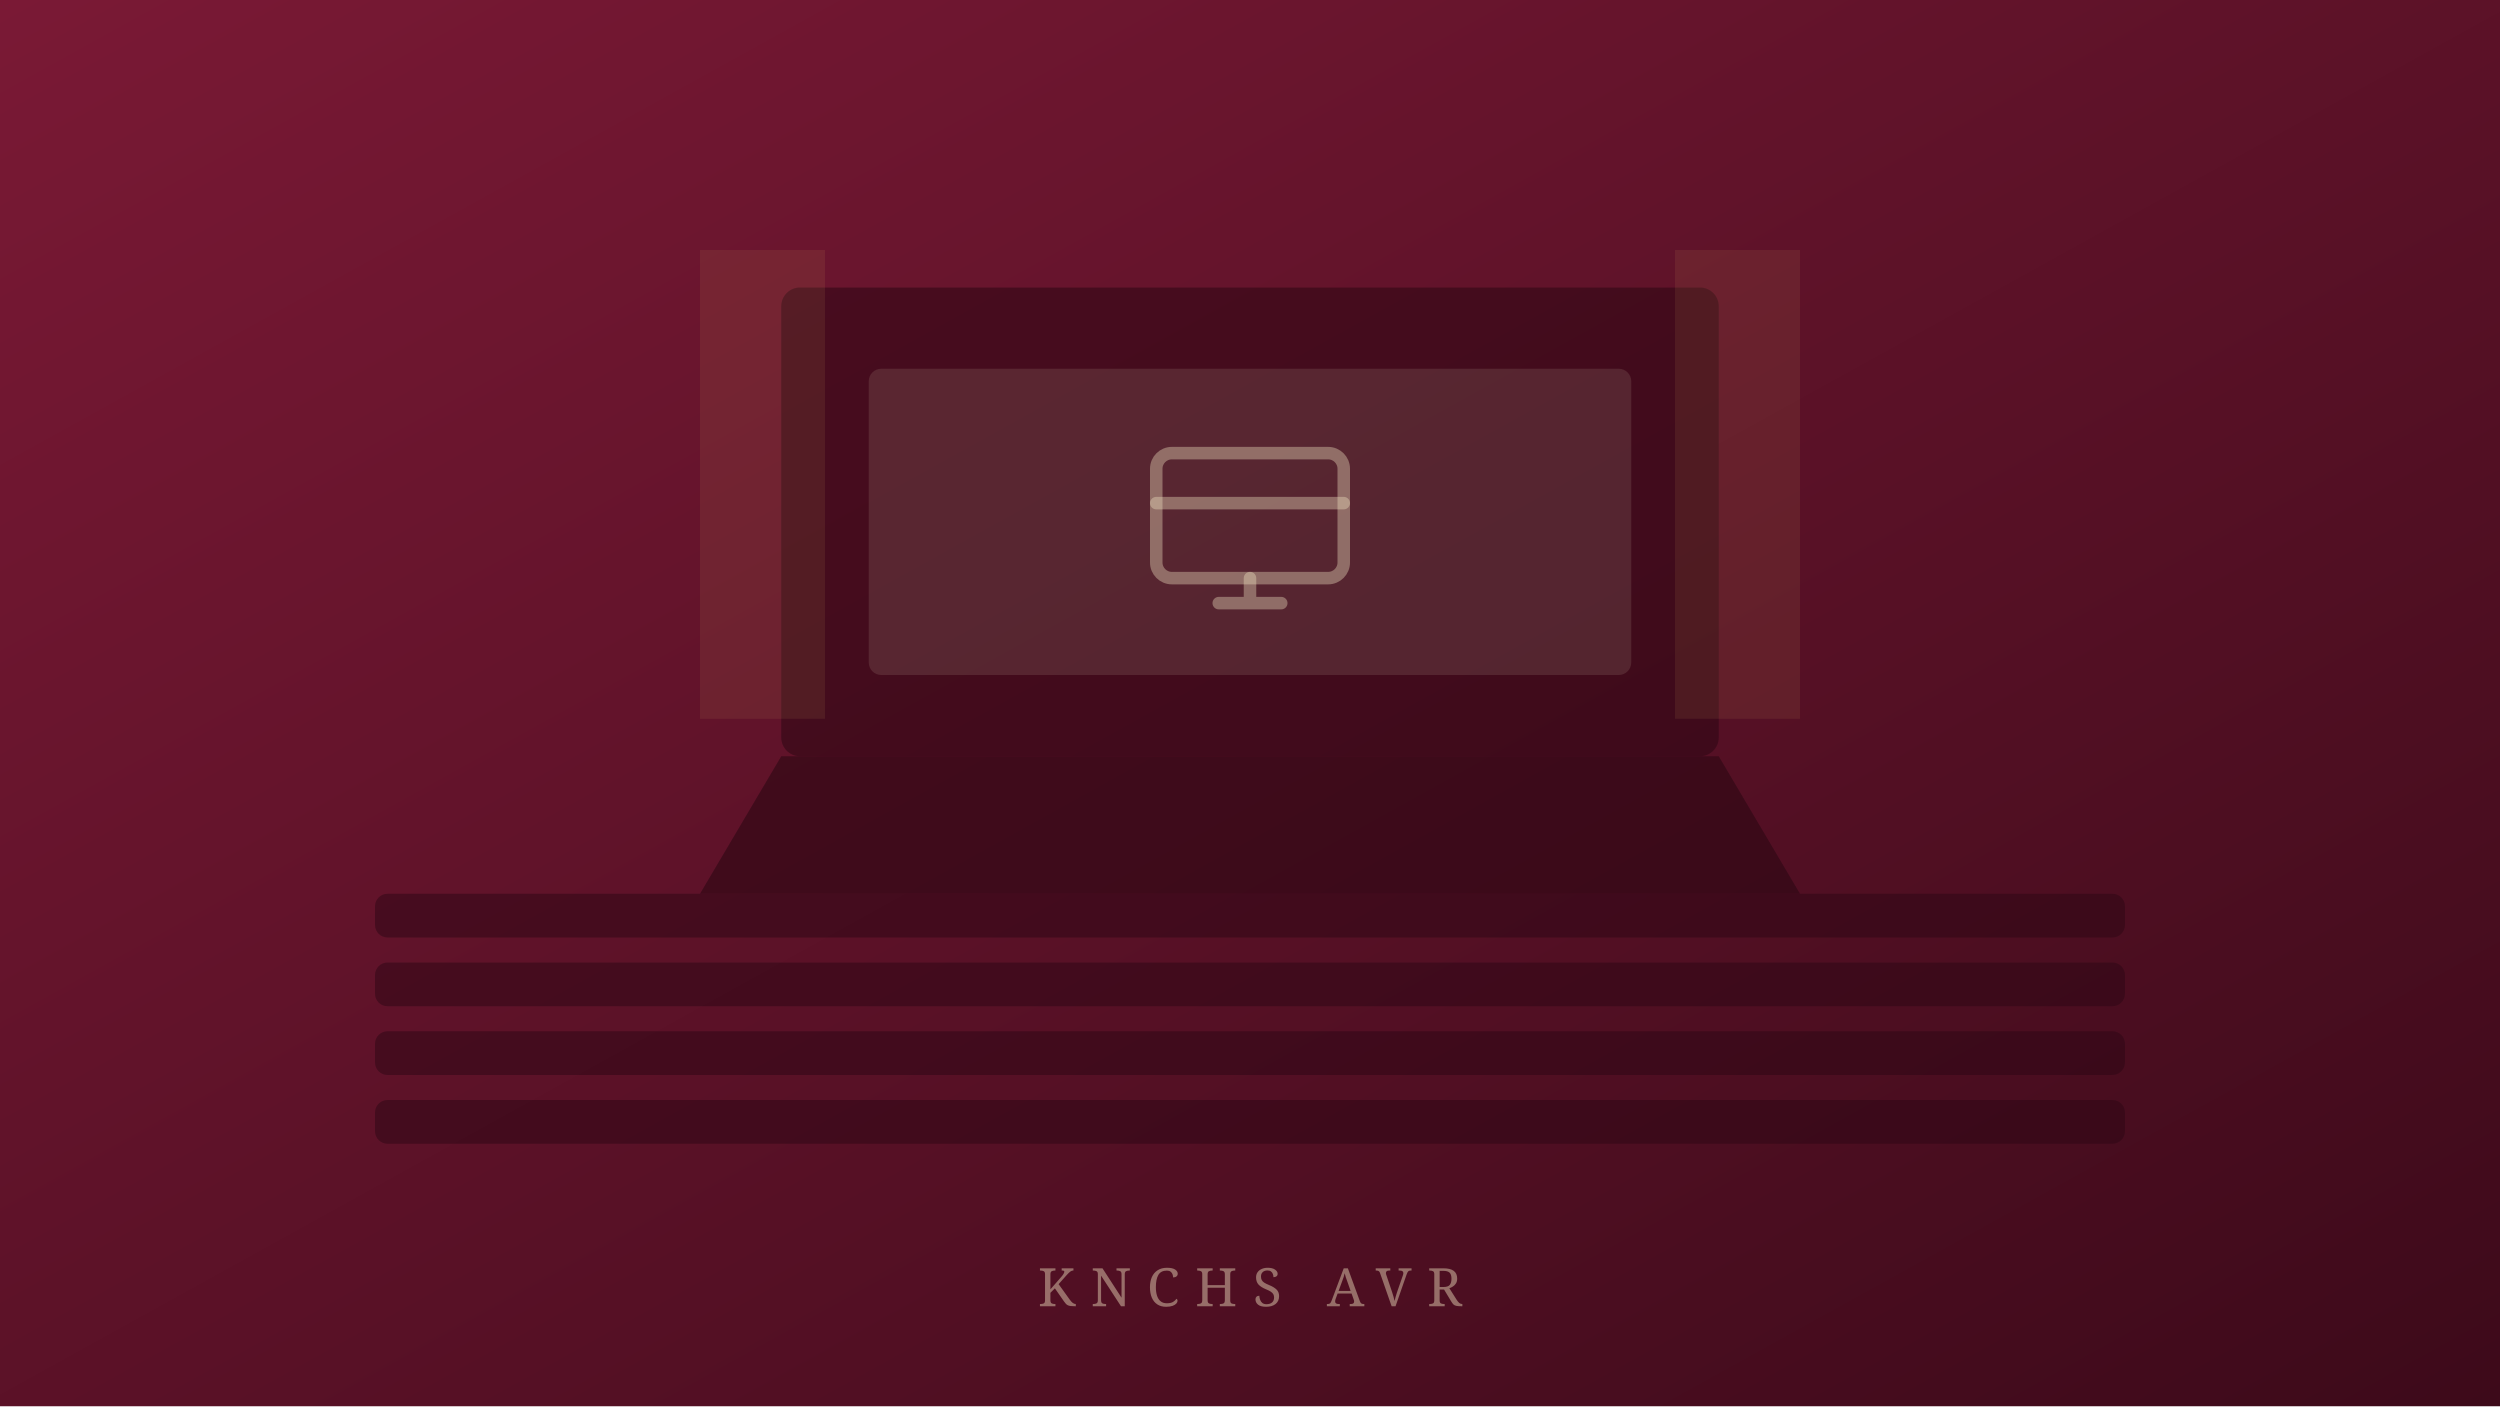
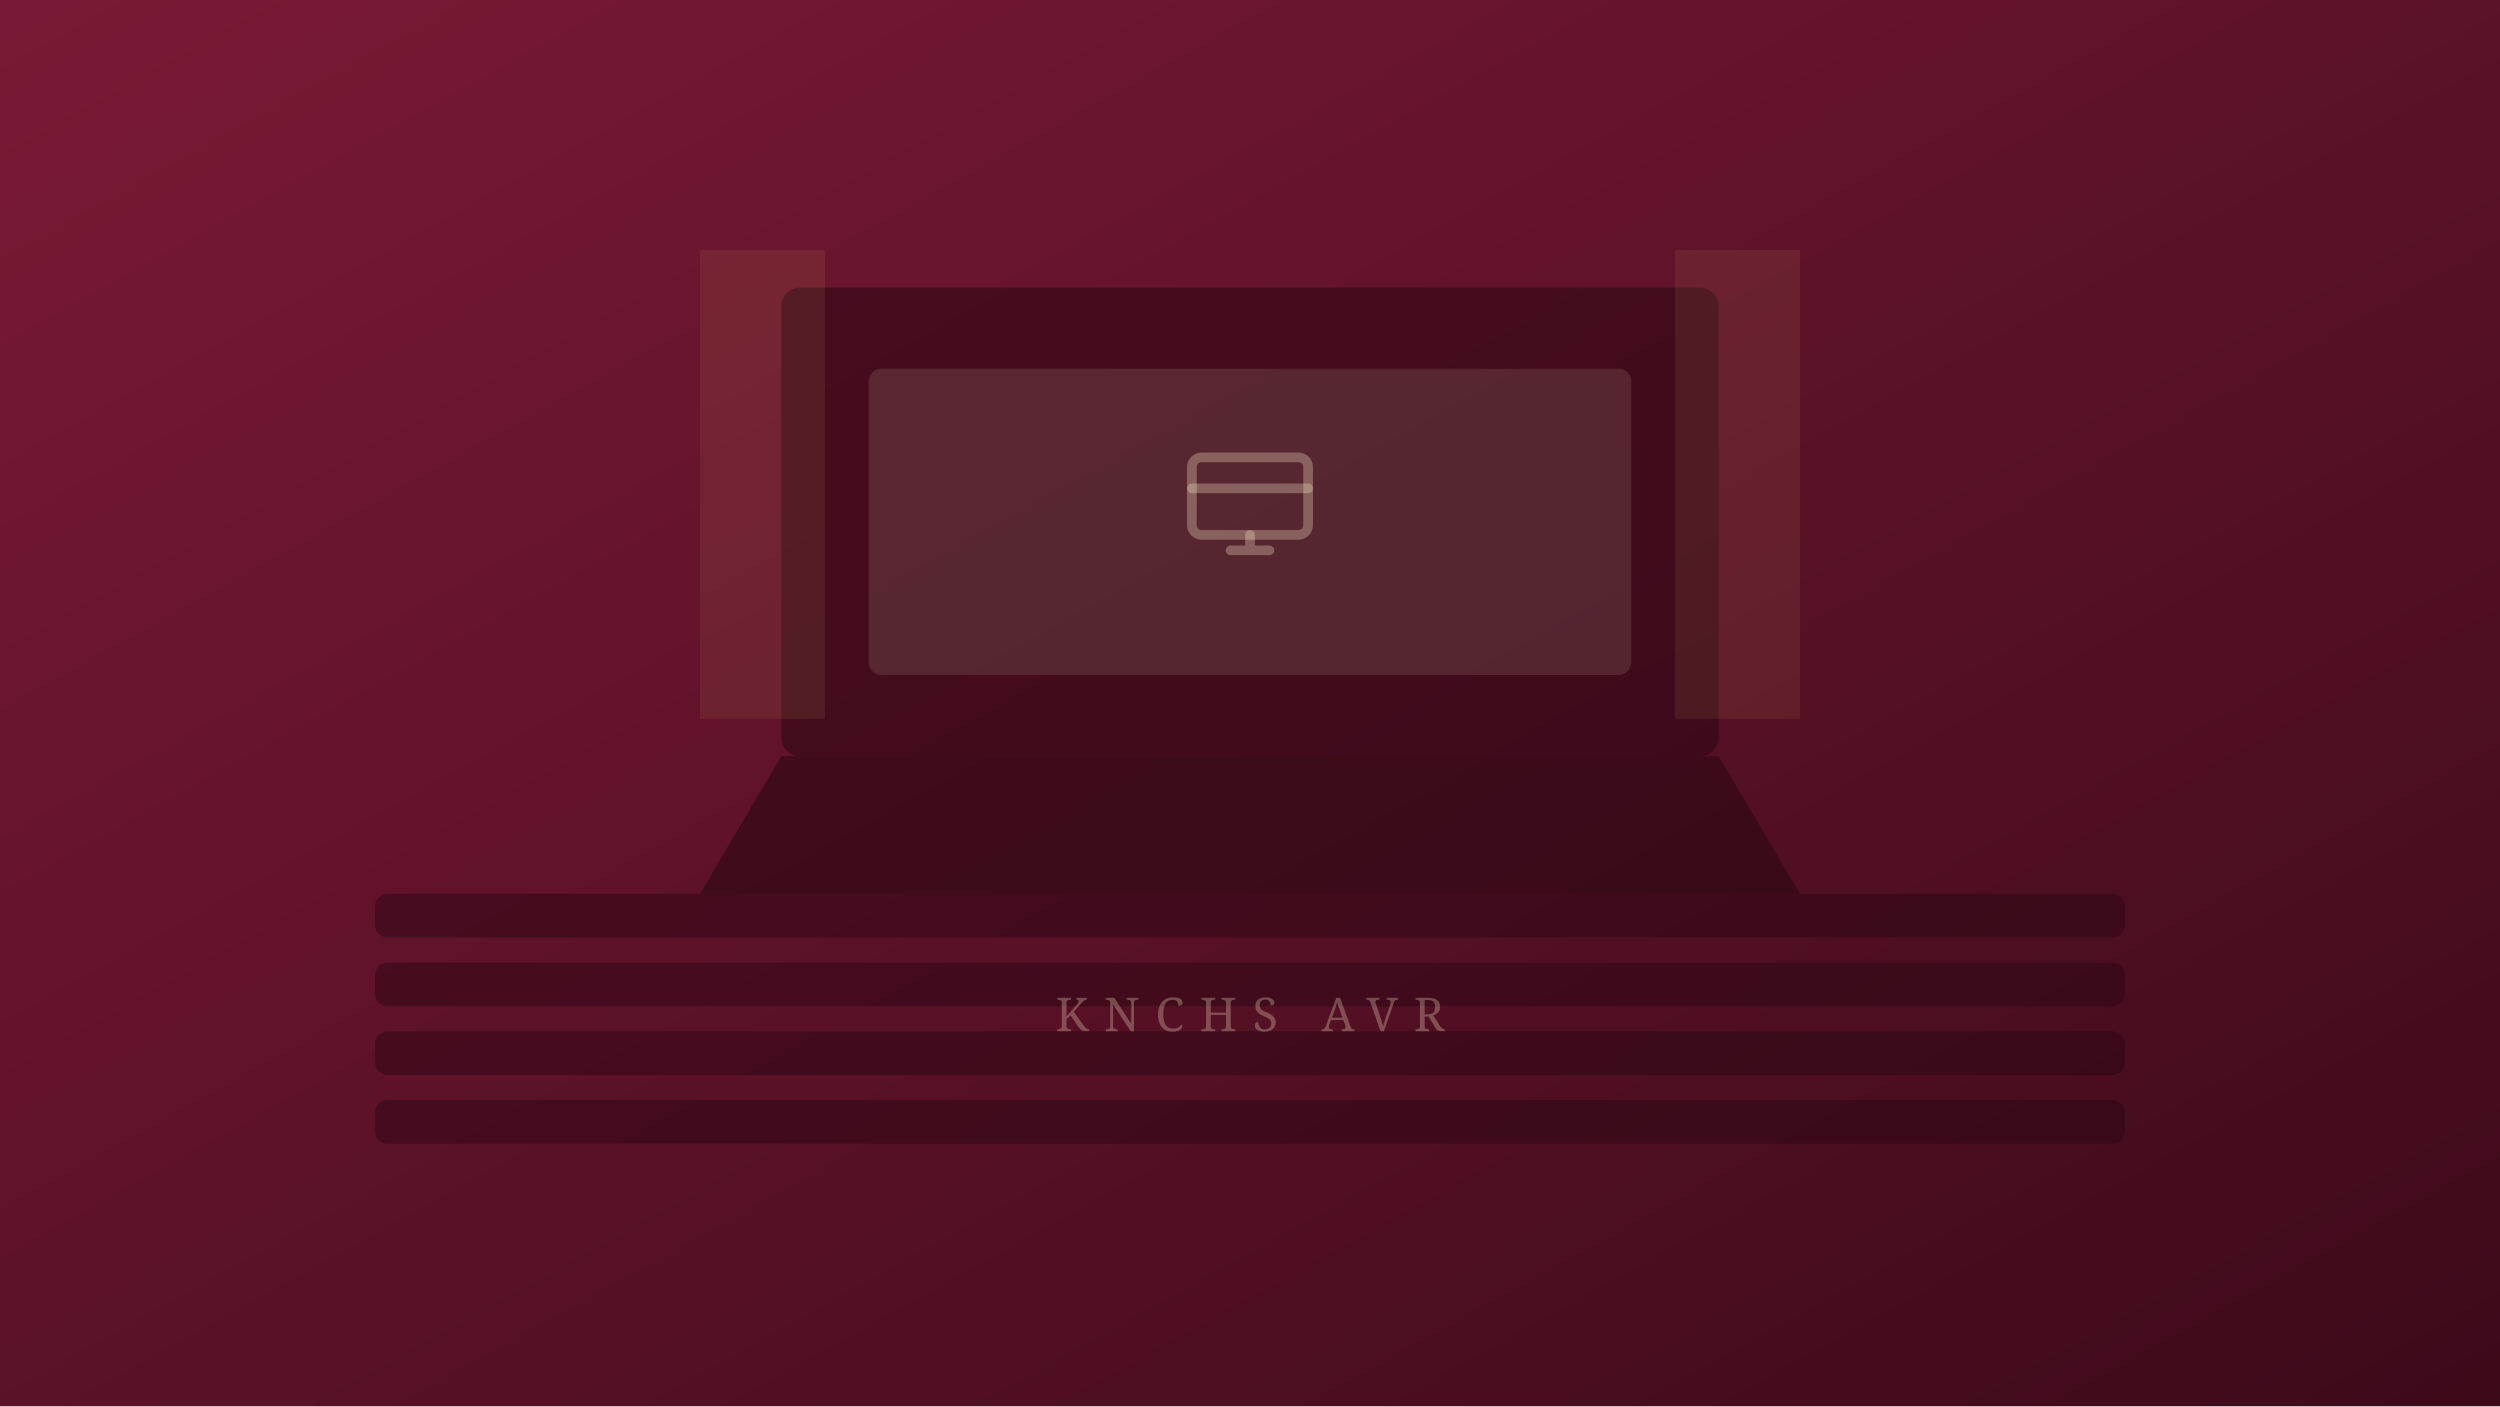
- <svg xmlns="http://www.w3.org/2000/svg" width="800" height="450" viewBox="0 0 800 450" role="img" aria-label="KNCHS AVR placeholder">
+ <svg xmlns="http://www.w3.org/2000/svg" width="800" height="450" viewBox="0 0 800 450" preserveAspectRatio="xMidYMid slice" role="img" aria-label="KNCHS AVR placeholder">
  <defs>
    <linearGradient id="avr-bg" x1="0" y1="0" x2="1" y2="1">
      <stop offset="0%" stop-color="#7a1935" />
      <stop offset="100%" stop-color="#3d0a1a" />
    </linearGradient>
  </defs>
  <rect width="800" height="450" fill="url(#avr-bg)" />
  <g fill="#2c0613" opacity="0.5">
    <rect x="120" y="286" width="560" height="14" rx="4" />
    <rect x="120" y="308" width="560" height="14" rx="4" />
    <rect x="120" y="330" width="560" height="14" rx="4" />
    <rect x="120" y="352" width="560" height="14" rx="4" />
  </g>
  <rect x="250" y="92" width="300" height="150" rx="6" fill="#2c0613" opacity="0.55" />
  <rect x="278" y="118" width="244" height="98" rx="4" fill="#f0e2c0" fill-opacity="0.12" />
  <path d="M250 242h300l26 44H224l26-44Z" fill="#2c0613" opacity="0.6" />
  <g fill="#d6b263" fill-opacity="0.10">
    <rect x="224" y="80" width="40" height="150" />
    <rect x="536" y="80" width="40" height="150" />
  </g>
-   <g transform="translate(400 167)" stroke="#f0e2c0" stroke-opacity="0.38" stroke-width="4" fill="none" stroke-linecap="round" stroke-linejoin="round">
+   <g transform="translate(400 160) scale(0.62)" stroke="#f0e2c0" stroke-opacity="0.32" stroke-width="5" fill="none" stroke-linecap="round" stroke-linejoin="round">
    <rect x="-30" y="-22" width="60" height="40" rx="5" />
    <path d="M-30-6h60M-10 26h20M0 18v8" />
  </g>
-   <text x="400" y="418" text-anchor="middle" fill="#f0e2c0" fill-opacity="0.45" font-family="Georgia, serif" font-size="17" letter-spacing="5">KNCHS AVR</text>
+   <text x="400" y="330" text-anchor="middle" fill="#f0e2c0" fill-opacity="0.3" font-family="Georgia, serif" font-size="15" letter-spacing="5">KNCHS AVR</text>
</svg>
